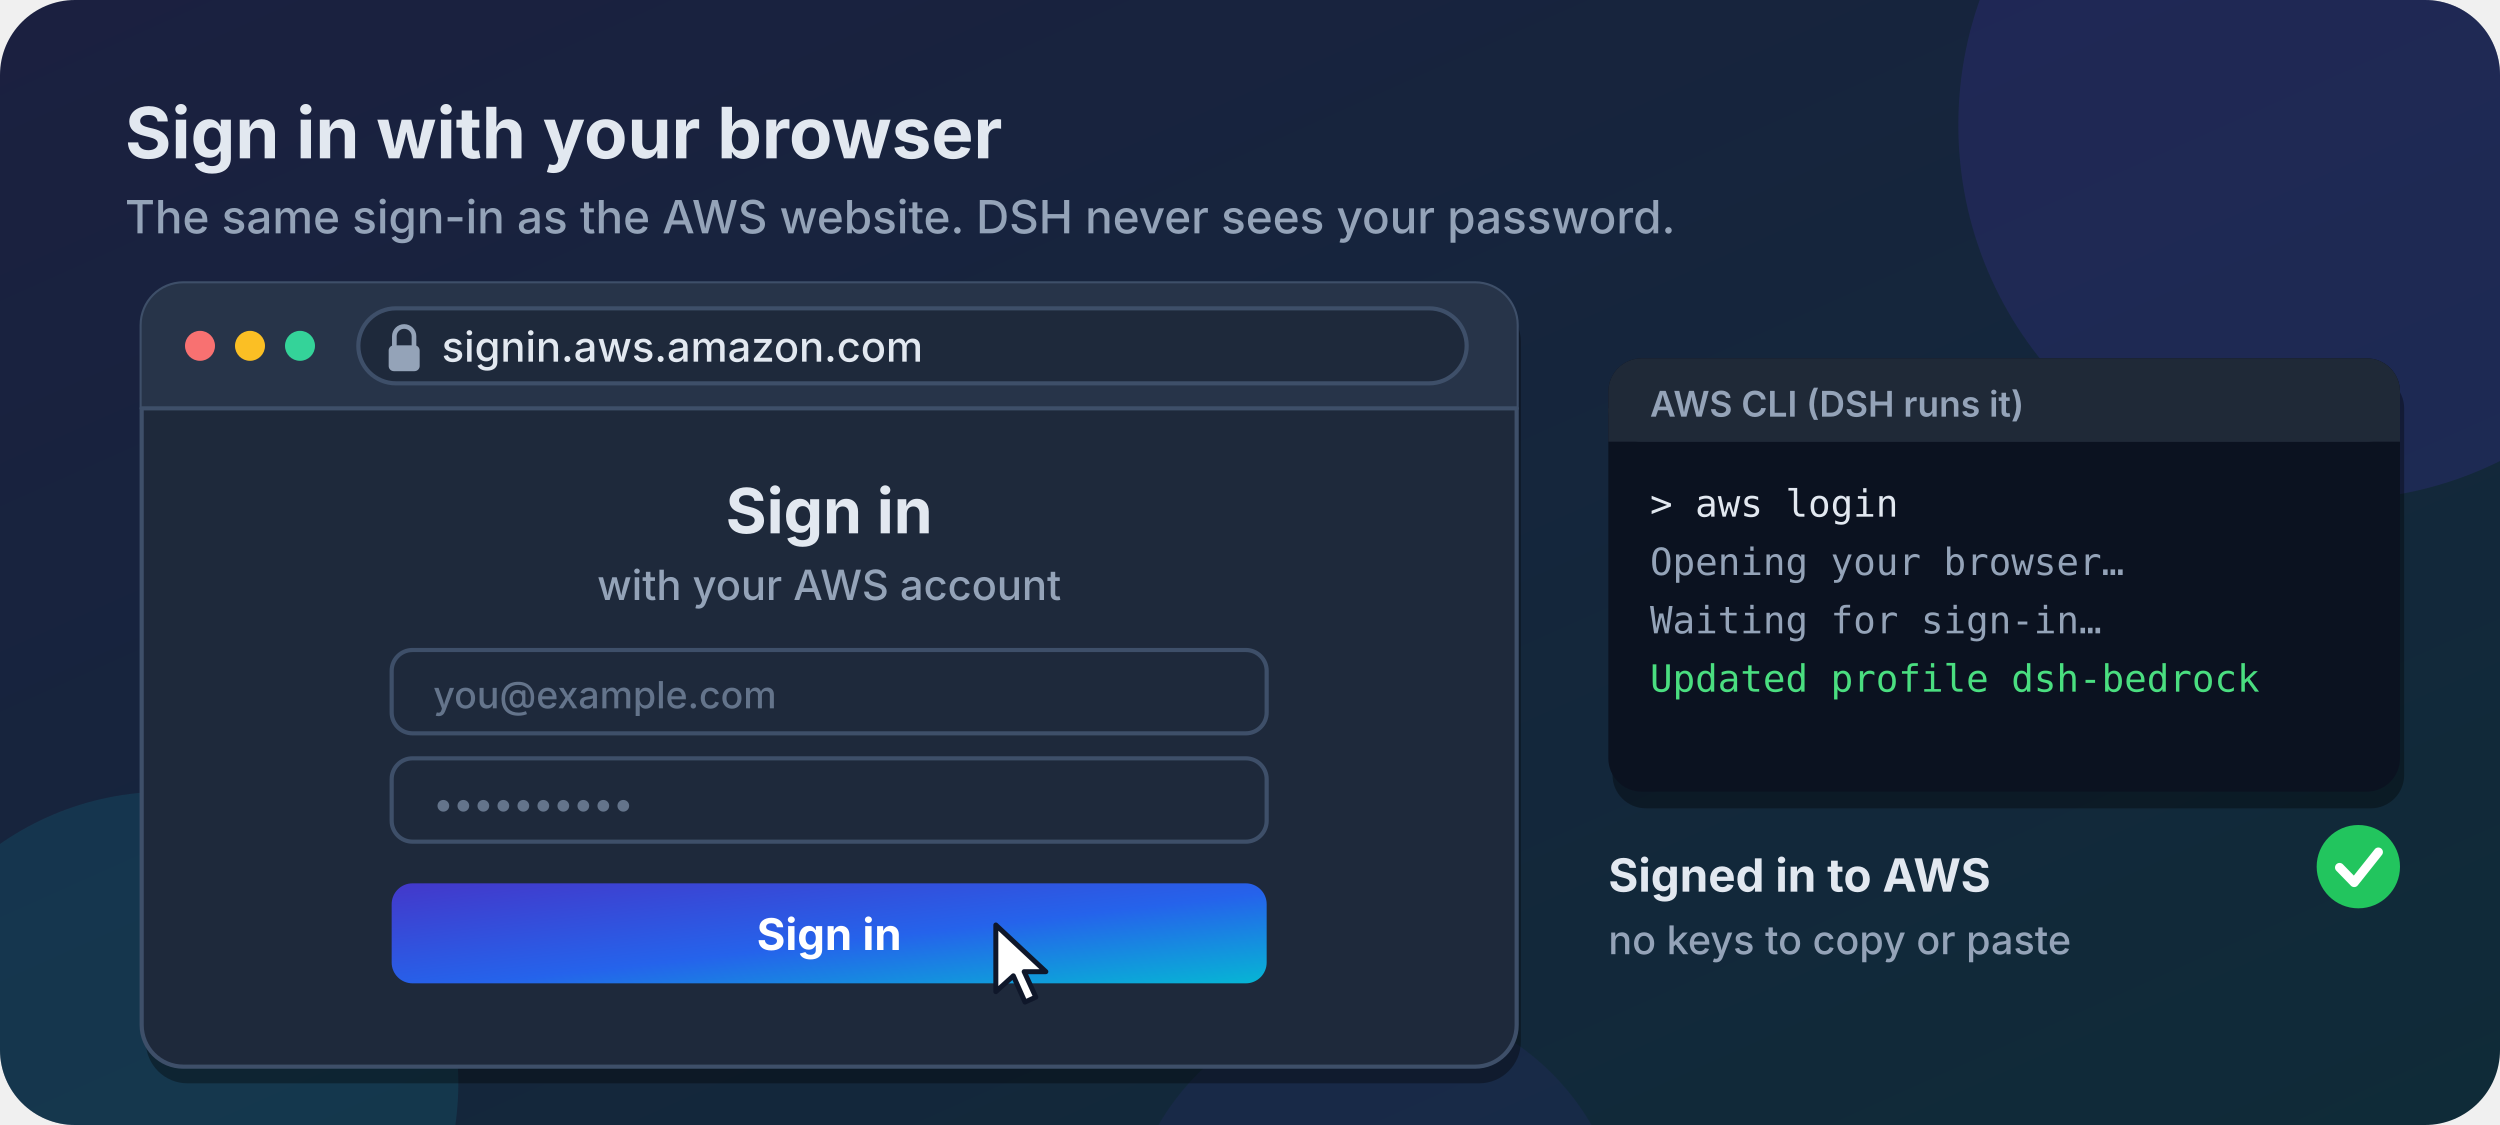
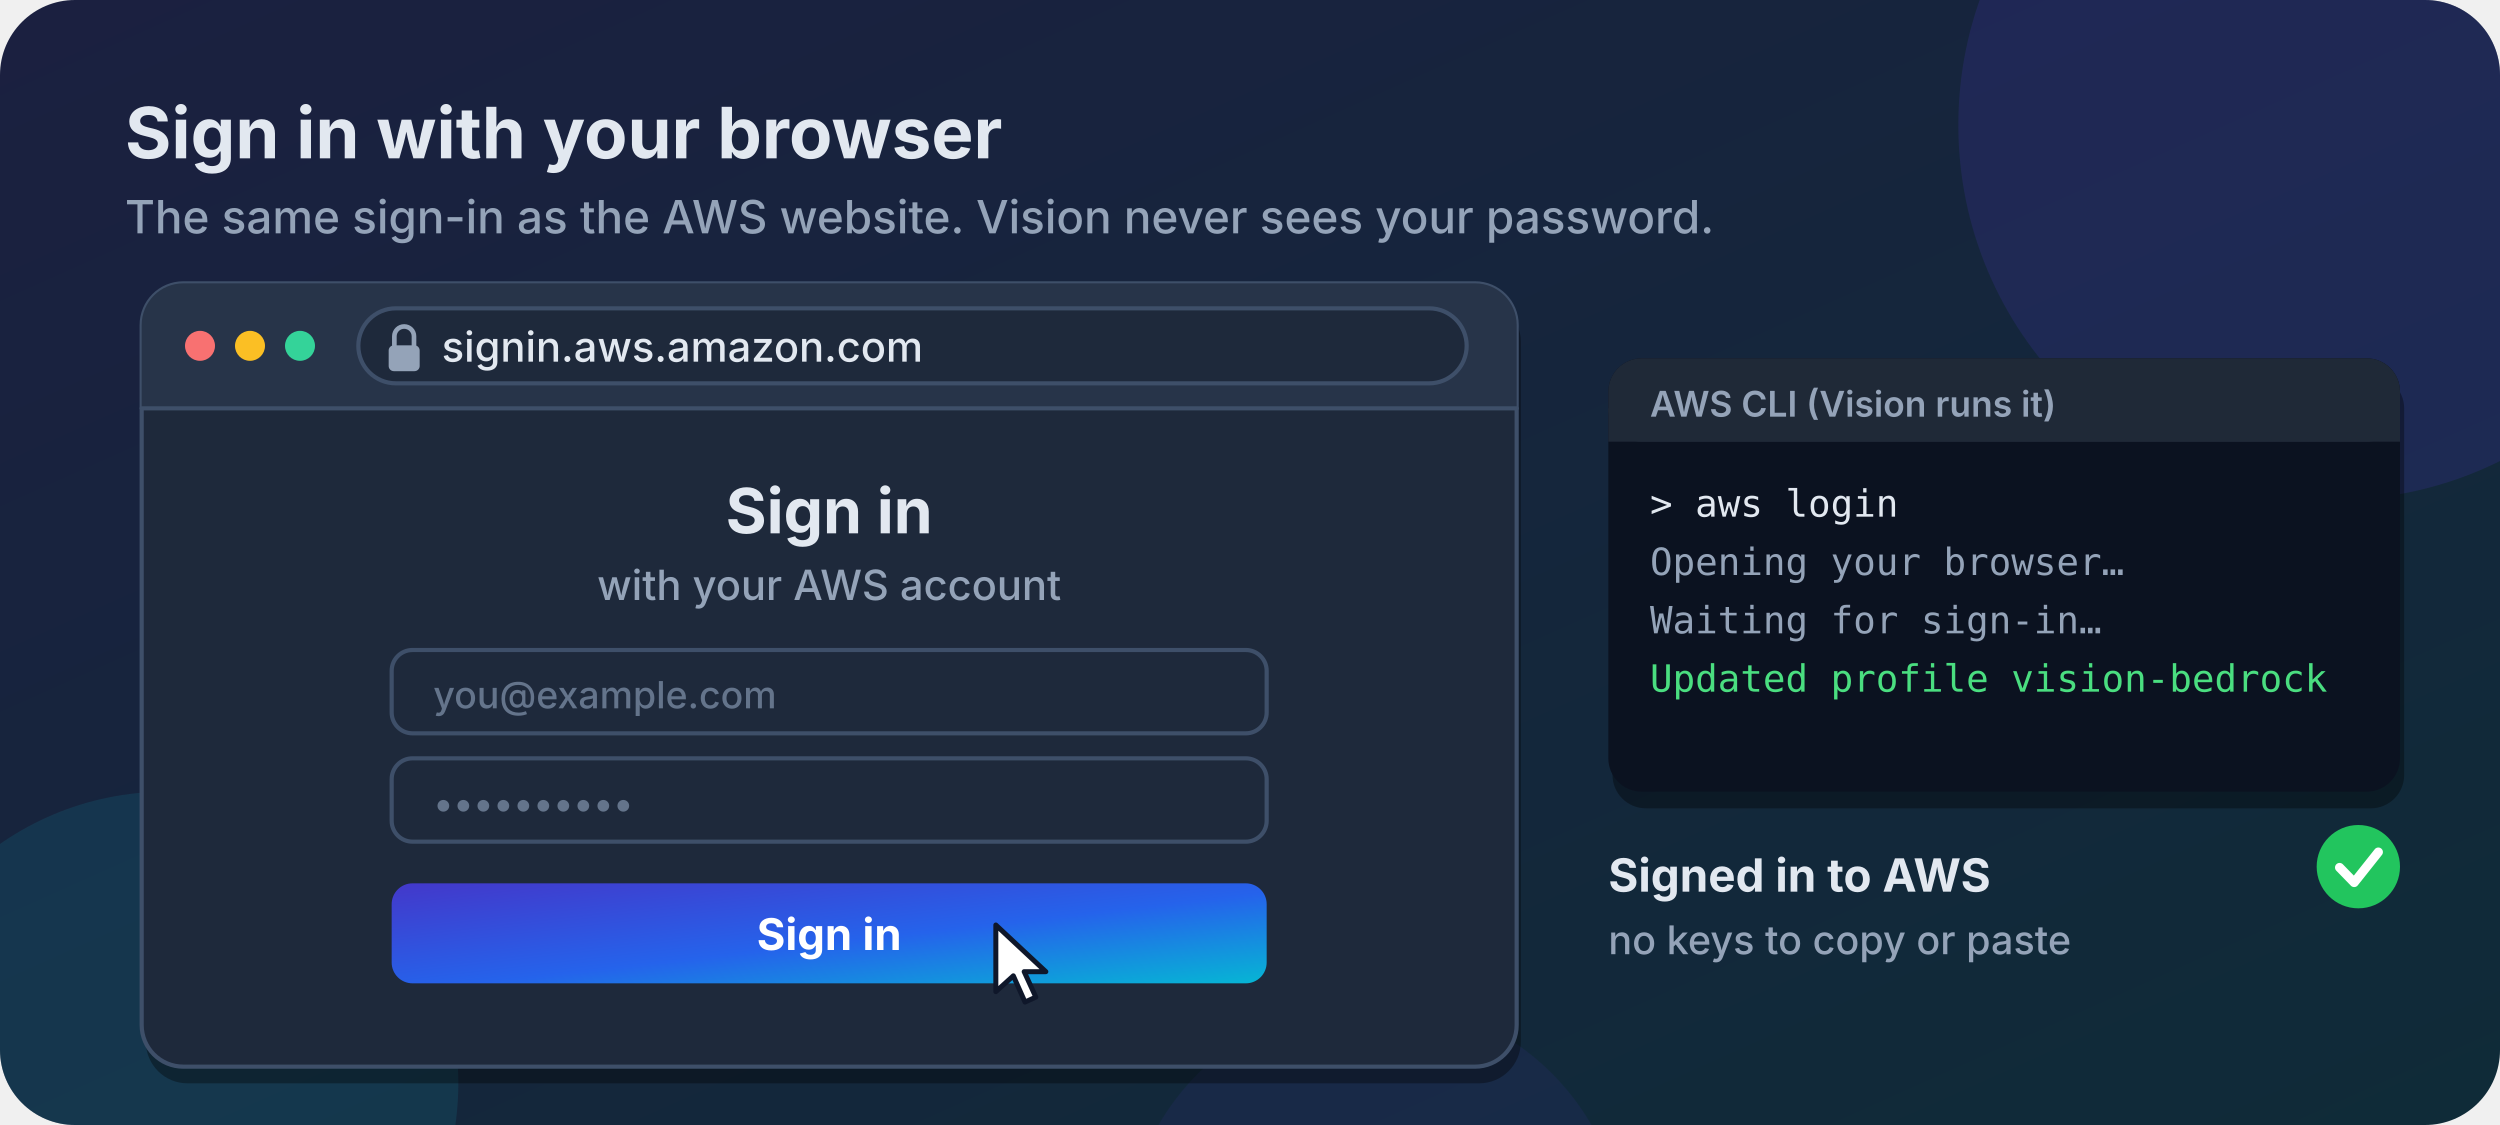
<svg xmlns="http://www.w3.org/2000/svg" width="600" height="270" viewBox="0 0 600 270">
  <defs>
    <linearGradient id="bg" x1="0" y1="0" x2="1" y2="1">
      <stop offset="0" stop-color="#1b2040" />
      <stop offset="1" stop-color="#0f2b38" />
    </linearGradient>
    <linearGradient id="brand" x1="0" y1="0" x2="1" y2="1">
      <stop offset="0" stop-color="#4338ca" />
      <stop offset="0.55" stop-color="#2563eb" />
      <stop offset="1" stop-color="#06b6d4" />
    </linearGradient>
    <linearGradient id="brandH" x1="0" y1="0" x2="1" y2="0">
      <stop offset="0" stop-color="#4338ca" />
      <stop offset="0.55" stop-color="#2563eb" />
      <stop offset="1" stop-color="#06b6d4" />
    </linearGradient>
    <pattern id="mesh" width="5" height="5" patternUnits="userSpaceOnUse">
      <rect width="5" height="5" fill="#c09a57" />
      <circle cx="2.5" cy="2.5" r="1.25" fill="#e9d4a4" opacity="0.8" />
    </pattern>
    <clipPath id="frame">
      <rect x="0" y="0" width="600" height="270" rx="18" />
    </clipPath>
  </defs>
  <g clip-path="url(#frame)">
    <rect width="600" height="270" fill="url(#bg)" />
    <circle cx="560" cy="30" r="90" fill="#312e81" opacity="0.35" />
    <circle cx="40" cy="260" r="70" fill="#155e75" opacity="0.3" />
    <circle cx="330.0" cy="300" r="60" fill="#312e81" opacity="0.18" />
    <rect x="35" y="72" width="330" height="188" rx="10" fill="#000000" opacity="0.35" />
    <rect x="34" y="68" width="330" height="188" rx="10" fill="#1e293b" stroke="#3e4f69" stroke-width="1" />
    <path d="M34,78 A10,10 0 0 1 44,68 H354 A10,10 0 0 1 364,78 V98 H34 Z" fill="#273449" />
    <circle cx="48" cy="83" r="3.6" fill="#f87171" />
    <circle cx="60" cy="83" r="3.6" fill="#fbbf24" />
    <circle cx="72" cy="83" r="3.6" fill="#34d399" />
    <rect x="86" y="74" width="266" height="18" rx="9" fill="#1e293b" stroke="#3e4f69" stroke-width="1" />
    <path d="M94.644,82.88 V80.71 A2.356,2.356 0 0 1 99.356,80.71 V82.88" fill="none" stroke="#94a3b8" stroke-width="1.116" stroke-linecap="round" stroke-linejoin="round" />
    <rect x="93.28" y="82.88" width="7.44" height="6.2" rx="1.24" fill="#94a3b8" />
    <text x="106" y="86.8" font-family="Inter, 'Segoe UI', 'Liberation Sans', Arial, sans-serif" font-size="10" font-weight="500" fill="#e2e8f0" text-anchor="start">signin.aws.amazon.com</text>
    <path d="M34,98 H364" fill="none" stroke="#3e4f69" stroke-width="1" stroke-linecap="round" stroke-linejoin="round" />
    <text x="199.0" y="128" font-family="Inter, 'Segoe UI', 'Liberation Sans', Arial, sans-serif" font-size="15" font-weight="700" fill="#e2e8f0" text-anchor="middle">Sign in</text>
    <text x="199.0" y="144" font-family="Inter, 'Segoe UI', 'Liberation Sans', Arial, sans-serif" font-size="10" font-weight="500" fill="#94a3b8" text-anchor="middle">with your AWS account</text>
    <rect x="94" y="156" width="210" height="20" rx="5" fill="#1e293b" stroke="#3e4f69" stroke-width="1" />
    <text x="104" y="170" font-family="Inter, 'Segoe UI', 'Liberation Sans', Arial, sans-serif" font-size="9" font-weight="500" fill="#64748b" text-anchor="start">you@example.com</text>
    <rect x="94" y="182" width="210" height="20" rx="5" fill="#1e293b" stroke="#3e4f69" stroke-width="1" />
    <text x="104" y="196" font-family="Inter, 'Segoe UI', 'Liberation Sans', Arial, sans-serif" font-size="9" font-weight="500" fill="#64748b" text-anchor="start">••••••••••</text>
    <rect x="94" y="212" width="210" height="24" rx="5" fill="url(#brand)" />
    <text x="199.0" y="228" font-family="Inter, 'Segoe UI', 'Liberation Sans', Arial, sans-serif" font-size="10.5" font-weight="700" fill="#ffffff" text-anchor="middle">Sign in</text>
    <path d="M239.0,222 L239.0,238 L243.2,234.2 L246.0,240.5 L248.6,239.3 L245.8,233.2 L251.0,233.2 Z" fill="#ffffff" stroke="#0f172a" stroke-width="1.2" stroke-linecap="round" stroke-linejoin="round" />
    <rect x="387" y="90" width="190" height="104" rx="8" fill="#000000" opacity="0.35" />
    <rect x="386" y="86" width="190" height="104" rx="8" fill="#0b1220" />
    <rect x="386" y="86" width="190" height="20" rx="8" fill="#1f2937" />
    <rect x="386" y="98" width="190" height="8" rx="0" fill="#1f2937" />
-     <text x="396" y="100" font-family="Inter, 'Segoe UI', 'Liberation Sans', Arial, sans-serif" font-size="8.5" font-weight="600" fill="#94a3b8" text-anchor="start">AWS CLI (DSH runs it)</text>
+     <text x="396" y="100" font-family="Inter, 'Segoe UI', 'Liberation Sans', Arial, sans-serif" font-size="8.5" font-weight="600" fill="#94a3b8" text-anchor="start">AWS CLI (Vision runs it)</text>
    <text x="396" y="124" font-family="'JetBrains Mono', 'Cascadia Mono', Consolas, 'DejaVu Sans Mono', monospace" font-size="9" font-weight="500" fill="#e2e8f0" text-anchor="start">&gt; aws login</text>
    <text x="396" y="138" font-family="'JetBrains Mono', 'Cascadia Mono', Consolas, 'DejaVu Sans Mono', monospace" font-size="9" font-weight="500" fill="#94a3b8" text-anchor="start">Opening your browser…</text>
    <text x="396" y="152" font-family="'JetBrains Mono', 'Cascadia Mono', Consolas, 'DejaVu Sans Mono', monospace" font-size="9" font-weight="500" fill="#94a3b8" text-anchor="start">Waiting for sign-in…</text>
-     <text x="396" y="166" font-family="'JetBrains Mono', 'Cascadia Mono', Consolas, 'DejaVu Sans Mono', monospace" font-size="9" font-weight="500" fill="#4ade80" text-anchor="start">Updated profile dsh-bedrock</text>
+     <text x="396" y="166" font-family="'JetBrains Mono', 'Cascadia Mono', Consolas, 'DejaVu Sans Mono', monospace" font-size="9" font-weight="500" fill="#4ade80" text-anchor="start">Updated profile vision-bedrock</text>
    <circle cx="566" cy="208" r="10" fill="#22c55e" />
    <path d="M561.5,208.2 L565.0,211.8 L570.8,204.5" fill="none" stroke="#ffffff" stroke-width="2.2" stroke-linecap="round" stroke-linejoin="round" />
    <text x="386" y="214" font-family="Inter, 'Segoe UI', 'Liberation Sans', Arial, sans-serif" font-size="11" font-weight="700" fill="#e2e8f0" text-anchor="start">Signed in to AWS</text>
    <text x="386" y="229" font-family="Inter, 'Segoe UI', 'Liberation Sans', Arial, sans-serif" font-size="9.5" font-weight="500" fill="#94a3b8" text-anchor="start">no keys to copy or paste</text>
    <text x="30" y="38" font-family="Inter, 'Segoe UI', 'Liberation Sans', Arial, sans-serif" font-size="17" font-weight="700" fill="#e2e8f0" text-anchor="start">Sign in with your browser</text>
-     <text x="30" y="56" font-family="Inter, 'Segoe UI', 'Liberation Sans', Arial, sans-serif" font-size="11" font-weight="500" fill="#94a3b8" text-anchor="start">The same sign-in as the AWS website. DSH never sees your password.</text>
+     <text x="30" y="56" font-family="Inter, 'Segoe UI', 'Liberation Sans', Arial, sans-serif" font-size="11" font-weight="500" fill="#94a3b8" text-anchor="start">The same sign-in as the AWS website. Vision never sees your password.</text>
  </g>
</svg>
